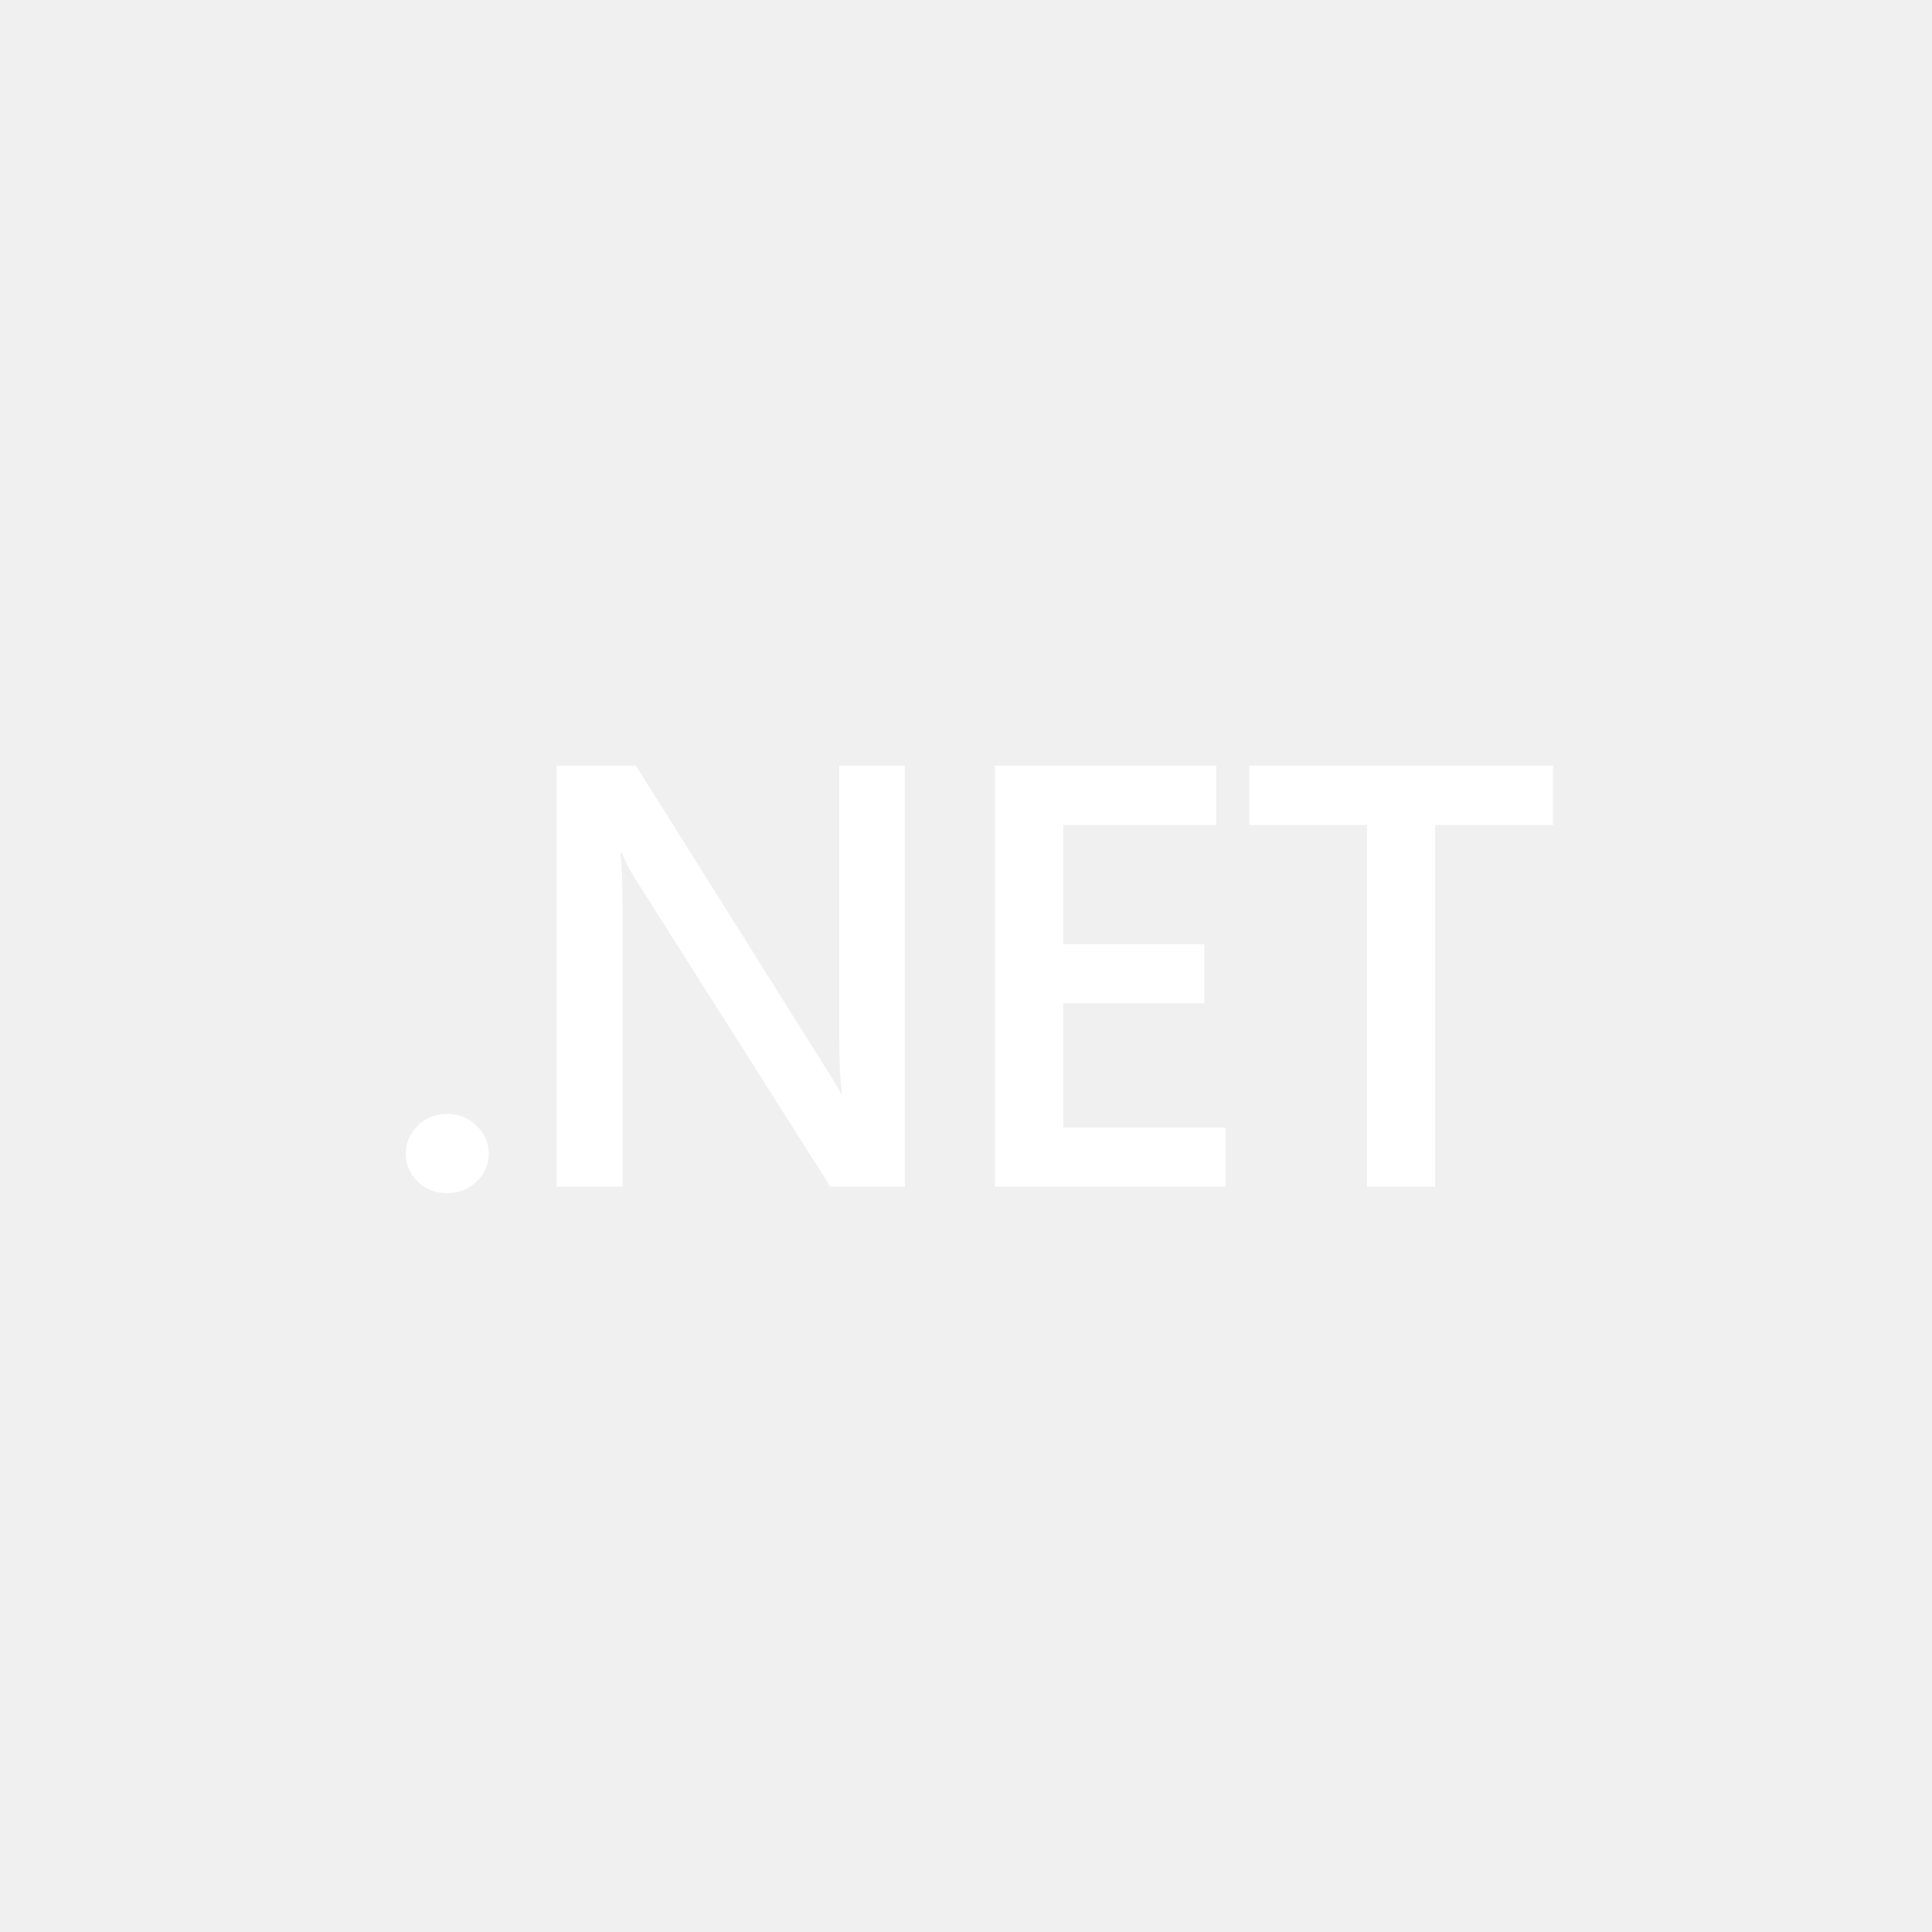
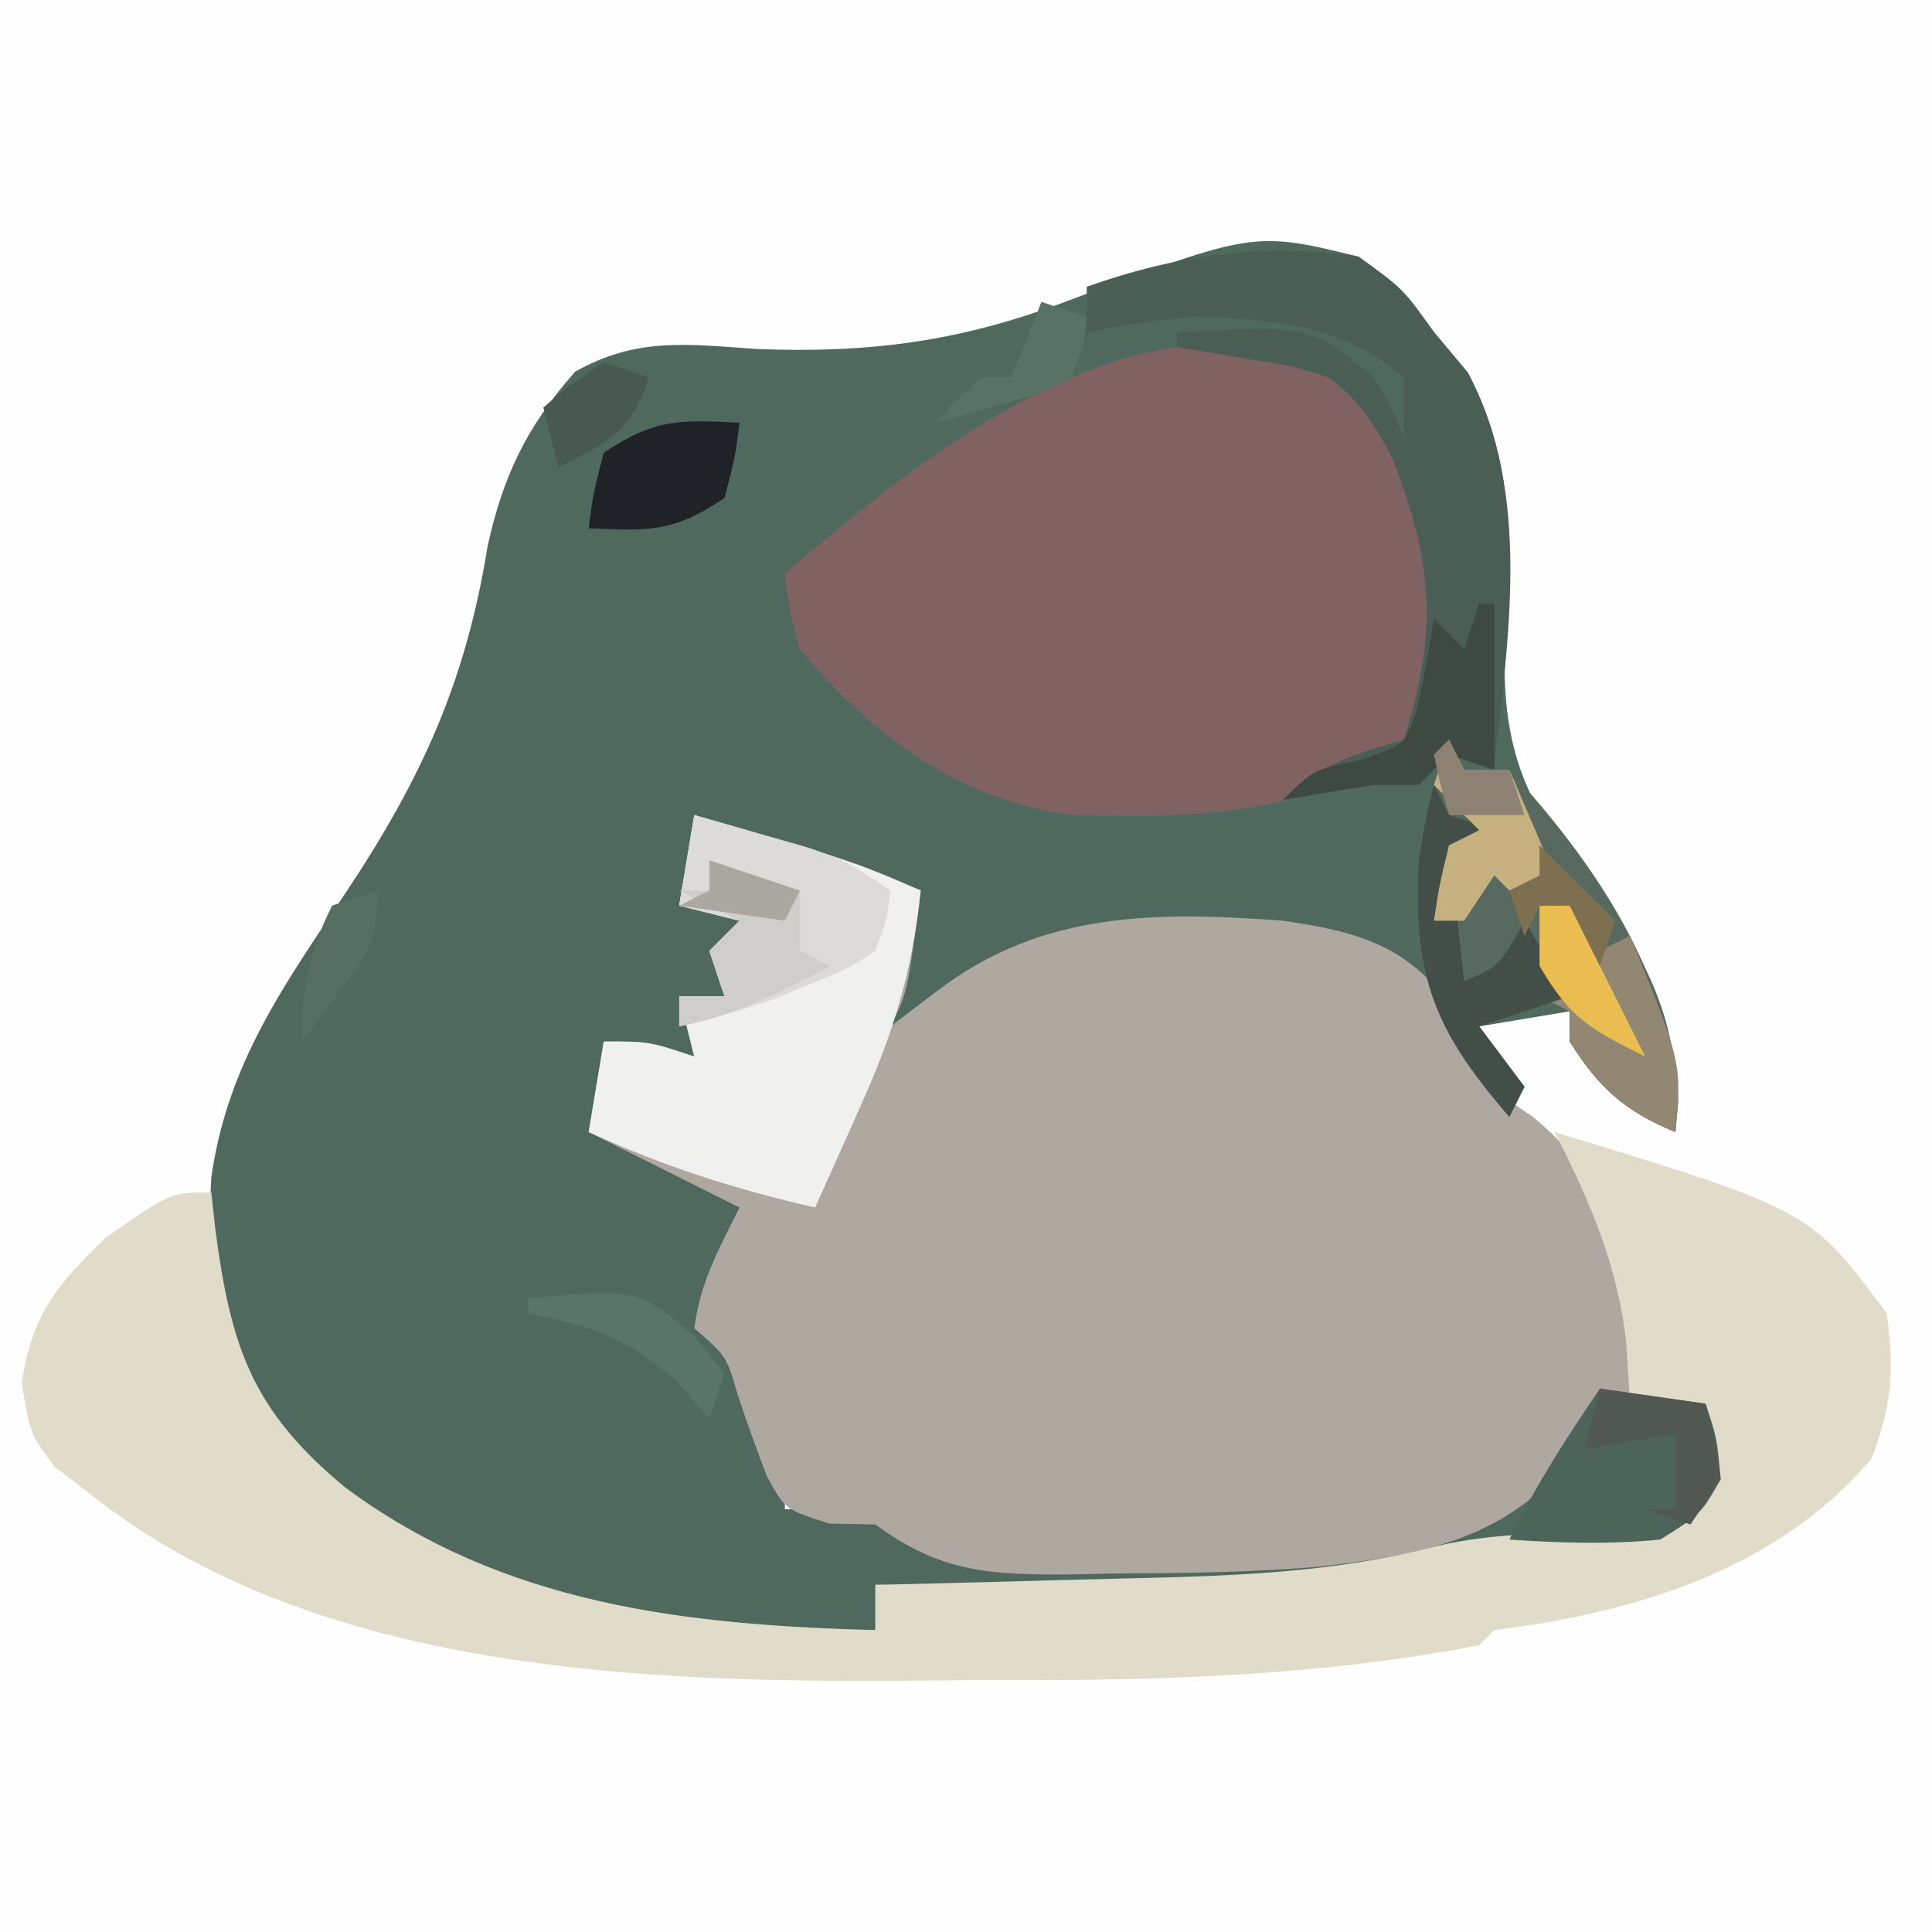
- <svg xmlns="http://www.w3.org/2000/svg" width="456" height="456" viewBox="0 0 456 456" version="1.1" xml:space="preserve" style="fill-rule:evenodd;clip-rule:evenodd;stroke-linejoin:round;stroke-miterlimit:2;">
-   <path d="m 105.5,281.609 c -2.703,0 -5.001,-0.9 -6.893,-2.702 -1.892,-1.848 -2.838,-4.042 -2.838,-6.582 0,-2.587 0.946,-4.804 2.838,-6.652 1.892,-1.848 4.19,-2.772 6.893,-2.772 2.748,0 5.068,0.924 6.96,2.772 1.937,1.848 2.906,4.064 2.906,6.652 0,2.54 -0.968,4.734 -2.906,6.582 -1.892,1.802 -4.212,2.702 -6.96,2.702 z" style="fill:#ffffff;fill-rule:nonzero;stroke-width:0.838" />
-   <path d="M 213.561,280.084 H 195.99 L 149.7,207.054 c -1.171,-1.848 -2.14,-3.765 -2.906,-5.751 h -0.406 c 0.361,2.125 0.541,6.675 0.541,13.65 v 65.132 h -15.543 v -99.36 h 18.719 l 44.737,71.298 c 1.892,2.957 3.109,4.989 3.649,6.098 h 0.27 c -0.45,-2.632 -0.676,-7.09 -0.676,-13.373 v -64.023 h 15.476 z" style="fill:#ffffff;fill-rule:nonzero;stroke-width:0.838" />
-   <path d="m 289.251,280.084 h -54.401 v -99.36 h 52.238 v 13.997 h -36.154 v 28.131 h 33.316 v 13.927 h -33.316 v 29.378 h 38.316 z" style="fill:#ffffff;fill-rule:nonzero;stroke-width:0.838" />
-   <path d="M 366.565,194.721 H 338.722 v 85.363 h -16.084 v -85.363 h -27.775 v -13.997 h 71.701 z" style="fill:#ffffff;fill-rule:nonzero;stroke-width:0.838" />
+ <svg xmlns="http://www.w3.org/2000/svg" version="1.1" width="128" height="128">
+   <path d="M0 0 C42.24 0 84.48 0 128 0 C128 42.24 128 84.48 128 128 C85.76 128 43.52 128 0 128 C0 85.76 0 43.52 0 0 Z " fill="#FEFEFE" transform="translate(0,0)" />
+   <path d="M0 0 C2.938 2.125 2.938 2.125 5 5 C5.742 5.887 6.485 6.774 7.25 7.688 C10.048 12.983 10.203 18.225 9.77 24.148 C9.253 32.354 10.814 36.167 16.02 42.496 C19.642 47.076 21.556 52.074 21 58 C17.644 56.611 15.927 55.083 14 52 C14 51.34 14 50.68 14 50 C12.02 50.33 10.04 50.66 8 51 C8.99 52.32 9.98 53.64 11 55 C10.505 55.99 10.505 55.99 10 57 C5.131 51.362 5.131 51.362 4.188 48.75 C2.487 46.244 0.411 45.895 -2.461 45.32 C-11.589 44.169 -18.916 44.452 -27 49 C-28.32 49.66 -29.64 50.32 -31 51 C-30.34 48.03 -29.68 45.06 -29 42 C-29.664 41.807 -30.328 41.613 -31.012 41.414 C-39.782 38.828 -39.782 38.828 -44 37 C-44.33 38.98 -44.66 40.96 -45 43 C-43.35 43.33 -41.7 43.66 -40 44 C-40.66 45.65 -41.32 47.3 -42 49 C-42.99 49 -43.98 49 -45 49 C-44.67 50.32 -44.34 51.64 -44 53 C-45.65 52.67 -47.3 52.34 -49 52 C-49.33 53.98 -49.66 55.96 -50 58 C-45.05 59.98 -45.05 59.98 -40 62 C-40.773 63.361 -40.773 63.361 -41.562 64.75 C-43.112 68.253 -43.166 68.615 -42 72 C-41 74.353 -39.921 76.66 -38.84 78.977 C-38 81 -38 81 -38 83 C-37.113 82.938 -36.226 82.876 -35.312 82.812 C-32 83 -32 83 -29.957 84.492 C-25.507 86.761 -21.296 86.403 -16.375 86.312 C-15.388 86.302 -14.401 86.291 -13.385 86.281 C-0.059 86.093 -0.059 86.093 12 81 C14.367 77.952 14.367 77.952 16 75 C18.31 75.33 20.62 75.66 23 76 C23.75 78.25 23.75 78.25 24 81 C21.861 83.855 20.623 84.885 17.082 85.539 C16.003 85.567 14.924 85.596 13.812 85.625 C10.05 85.743 6.67 86.048 3.047 87.016 C-3.718 88.61 -10.659 88.211 -17.562 88.125 C-18.967 88.115 -20.371 88.106 -21.775 88.098 C-25.184 88.074 -28.592 88.041 -32 88 C-32 88.99 -32 89.98 -32 91 C-47.188 91.756 -59.274 89.512 -71 79 C-76.159 73.105 -76.408 68.564 -76 61 C-74.92 53.443 -71.186 48.274 -67 42 C-62.045 34.532 -59.135 28.125 -57.703 19.227 C-56.679 14.529 -55.08 11.217 -51.887 7.617 C-47.762 5.306 -44.43 5.814 -39.812 6.125 C-32.377 6.409 -26.403 5.622 -19.438 3 C-6.924 -1.687 -6.924 -1.687 0 0 Z " fill="#4F695F" transform="translate(90,17)" />
+   <path d="M0 0 C10.558 3.075 10.558 3.075 15 5 C14.125 11.75 14.125 11.75 13 14 C14.547 12.824 14.547 12.824 16.125 11.625 C23.073 6.345 30.618 6.388 39 7 C43.269 7.631 46.695 8.382 49.484 11.84 C50.325 13.233 51.127 14.651 51.887 16.09 C52.982 18.241 52.982 18.241 55.562 20 C58.979 22.804 60.694 25.789 62 30 C62.302 33.366 62.248 36.632 62 40 C61.34 40 60.68 40 60 40 C58.948 41.392 58.948 41.392 57.875 42.812 C53.613 48.112 47.854 49.048 41.335 49.802 C36.831 50.184 32.331 50.226 27.812 50.25 C26.841 50.271 25.87 50.291 24.869 50.312 C19.639 50.341 16.343 50.207 12 47 C10.484 46.969 10.484 46.969 8.938 46.938 C6 46 6 46 4.801 43.789 C4.108 41.992 3.46 40.177 2.859 38.348 C2.133 35.852 2.133 35.852 0 34 C0.414 30.897 1.561 28.877 3 26 C-0.3 24.35 -3.6 22.7 -7 21 C-6.67 19.02 -6.34 17.04 -6 15 C-3 15 -3 15 0 16 C-0.33 14.68 -0.66 13.36 -1 12 C-0.01 12 0.98 12 2 12 C1.67 11.01 1.34 10.02 1 9 C1.66 8.34 2.32 7.68 3 7 C1.68 6.67 0.36 6.34 -1 6 C-0.67 4.02 -0.34 2.04 0 0 Z " fill="#AFA8A0" transform="translate(46,54)" />
+   <path d="M0 0 C16.916 5.169 16.916 5.169 22 12 C22.533 15.728 22.337 18.115 21 21.625 C14.784 29.006 5.249 31.867 -4 33 C-4.33 33.33 -4.66 33.66 -5 34 C-15.525 36.042 -26.063 36.344 -36.75 36.316 C-39.234 36.313 -41.716 36.336 -44.199 36.361 C-61.802 36.431 -82.618 35.431 -97 24 C-97.784 23.402 -98.567 22.804 -99.375 22.188 C-101 20 -101 20 -101.562 16.625 C-100.849 12.025 -99.302 10.228 -96 7 C-91.7 4 -91.7 4 -89 4 C-88.914 4.797 -88.827 5.593 -88.738 6.414 C-87.705 14.206 -86.339 18.413 -80.129 23.547 C-69.638 31.324 -57.645 32.65 -45 33 C-45 32.01 -45 31.02 -45 30 C-44.138 29.98 -43.277 29.96 -42.389 29.94 C-39.151 29.861 -35.914 29.775 -32.677 29.683 C-31.284 29.645 -29.89 29.61 -28.496 29.578 C-21.488 29.417 -14.707 29.224 -7.889 27.45 C-3.945 26.51 0.144 26.589 4.18 26.441 C6.982 26.209 6.982 26.209 8.883 24.715 C10.364 22.783 10.364 22.783 10 19 C8.35 18.67 6.7 18.34 5 18 C4.918 16.701 4.835 15.401 4.75 14.062 C4.197 8.859 2.353 4.63 0 0 Z " fill="#E1DBC9" transform="translate(103,75)" />
+   <path d="M0 0 C4.808 3.898 7.075 8.58 8.176 14.566 C8.413 18.567 7.623 21.591 5.312 24.875 C-0.512 30.137 -9.267 30.063 -16.688 29.875 C-24.094 28.913 -29.999 24.59 -34.688 18.875 C-35.438 16.117 -35.438 16.117 -35.688 13.875 C-26.702 6.17 -12.613 -5.28 0 0 Z " fill="#806262" transform="translate(87.6875,24.125)" />
+   <path d="M0 0 C10.558 3.075 10.558 3.075 15 5 C14.458 10.33 13.153 14.579 10.938 19.438 C10.656 20.074 10.374 20.71 10.084 21.365 C9.397 22.914 8.7 24.457 8 26 C2.678 24.786 -2.039 23.274 -7 21 C-6.67 19.02 -6.34 17.04 -6 15 C-3 15 -3 15 0 16 C-0.33 14.68 -0.66 13.36 -1 12 C-0.01 12 0.98 12 2 12 C1.67 11.01 1.34 10.02 1 9 C1.66 8.34 2.32 7.68 3 7 C1.68 6.67 0.36 6.34 -1 6 C-0.67 4.02 -0.34 2.04 0 0 Z " fill="#F0F0EF" transform="translate(46,54)" />
+   <path d="M0 0 C2.938 2.125 2.938 2.125 5 5 C5.742 5.887 6.485 6.774 7.25 7.688 C11.531 15.791 9.898 25.184 9 34 C7.515 33.505 7.515 33.505 6 33 C5.34 33.66 4.68 34.32 4 35 C3.01 35 2.02 35 1 35 C-1.003 35.314 -3.004 35.645 -5 36 C-2.537 33.537 -0.293 33.002 3 32 C5.271 24.925 4.967 20.244 2.238 13.348 C0.999 10.999 0.119 9.587 -2 8 C-4.494 7.212 -4.494 7.212 -7.188 6.812 C-8.089 6.654 -8.99 6.495 -9.918 6.332 C-10.605 6.222 -11.292 6.113 -12 6 C-12 5.67 -12 5.34 -12 5 C-3.187 4.552 -3.187 4.552 1 8 C2.312 10.188 2.312 10.188 3 12 C3 10.68 3 9.36 3 8 C-1.057 4.467 -5.813 4.115 -11 4 C-13.395 4.188 -15.635 4.547 -18 5 C-18 4.01 -18 3.02 -18 2 C-12.08 -0.105 -6.264 -0.942 0 0 Z " fill="#4B5E56" transform="translate(90,17)" />
+   <path d="M0 0 C0.33 0.66 0.66 1.32 1 2 C1.99 2 2.98 2 4 2 C9.628 8.172 14.655 15.475 15.188 24 C15.095 24.99 15.095 24.99 15 26 C11.644 24.611 9.927 23.083 8 20 C8 19.34 8 18.68 8 18 C7.34 17.67 6.68 17.34 6 17 C6 16.34 6 15.68 6 15 C5.67 14.34 5.34 13.68 5 13 C3.68 14.32 2.36 15.64 1 17 C-0.755 14.315 -1.006 13.08 -0.75 9.812 C-0.502 8.884 -0.255 7.956 0 7 C0.66 6.67 1.32 6.34 2 6 C1.01 5.01 0.02 4.02 -1 3 C-0.67 2.01 -0.34 1.02 0 0 Z " fill="#586A60" transform="translate(96,49)" />
+   <path d="M0 0 C1.606 0.452 3.21 0.912 4.812 1.375 C6.152 1.758 6.152 1.758 7.52 2.148 C10 3 10 3 13 5 C12.77 6.863 12.77 6.863 12 9 C10.074 10.23 10.074 10.23 7.688 11.188 C6.908 11.511 6.128 11.835 5.324 12.168 C3.228 12.918 1.17 13.508 -1 14 C-1 13.34 -1 12.68 -1 12 C-0.01 12 0.98 12 2 12 C1.67 11.01 1.34 10.02 1 9 C1.66 8.34 2.32 7.68 3 7 C1.68 6.67 0.36 6.34 -1 6 C-0.67 4.02 -0.34 2.04 0 0 Z " fill="#DDDBD8" transform="translate(46,54)" />
+   <path d="M0 0 C2.31 0.33 4.62 0.66 7 1 C7.75 3.25 7.75 3.25 8 6 C6.688 8.312 6.688 8.312 4 10 C0.64 10.331 -2.635 10.231 -6 10 C-4.286 6.448 -2.223 3.26 0 0 Z " fill="#4C6459" transform="translate(106,92)" />
+   <path d="M0 0 C0.66 0 1.32 0 2 0 C2.66 0.99 3.32 1.98 4 3 C4.66 2.67 5.32 2.34 6 2 C9.429 10.429 9.429 10.429 9 15 C5.644 13.611 3.927 12.083 2 9 C2 8.34 2 7.68 2 7 C1.34 6.67 0.68 6.34 0 6 C0 4 0 2 0 0 Z " fill="#928773" transform="translate(102,60)" />
+   <path d="M0 0 C0.33 0.66 0.66 1.32 1 2 C1.99 2.33 2.98 2.66 4 3 C3.01 3.33 2.02 3.66 1 4 C1.33 6.97 1.66 9.94 2 13 C4.331 12.041 4.331 12.041 6 9 C6.99 10.65 7.98 12.3 9 14 C7.02 14.66 5.04 15.32 3 16 C3.99 17.32 4.98 18.64 6 20 C5.67 20.66 5.34 21.32 5 22 C0.038 16.274 -1.393 12.767 -1 5 C-0.5 2 -0.5 2 0 0 Z " fill="#424E47" transform="translate(95,52)" />
+   <path d="M0 0 C-0.312 2.375 -0.312 2.375 -1 5 C-4.435 7.29 -5.985 7.178 -10 7 C-9.688 4.625 -9.688 4.625 -9 2 C-5.565 -0.29 -4.015 -0.178 0 0 Z " fill="#1F2226" transform="translate(49,28)" />
+   <path d="M0 0 C0.33 0 0.66 0 1 0 C1 3.63 1 7.26 1 11 C0.01 10.67 -0.98 10.34 -2 10 C-2.66 10.66 -3.32 11.32 -4 12 C-4.99 12 -5.98 12 -7 12 C-9.003 12.314 -11.004 12.645 -13 13 C-11 11 -11 11 -8 10.375 C-4.906 9.359 -4.906 9.359 -4.164 7.094 C-3.676 5.084 -3.329 3.042 -3 1 C-2.34 1.66 -1.68 2.32 -1 3 C-0.67 2.01 -0.34 1.02 0 0 Z " fill="#3E4942" transform="translate(98,40)" />
+   <path d="M0 0 C0.33 0.66 0.66 1.32 1 2 C1.99 2 2.98 2 4 2 C4.99 4.31 5.98 6.62 7 9 C6.01 9.33 5.02 9.66 4 10 C3.67 9.67 3.34 9.34 3 9 C2.01 10.485 2.01 10.485 1 12 C0.34 12 -0.32 12 -1 12 C-0.625 9.562 -0.625 9.562 0 7 C0.66 6.67 1.32 6.34 2 6 C1.01 5.01 0.02 4.02 -1 3 C-0.67 2.01 -0.34 1.02 0 0 Z " fill="#C6B080" transform="translate(96,49)" />
+   <path d="M0 0 C1.98 0.66 3.96 1.32 6 2 C6 3.32 6 4.64 6 6 C6.66 6.33 7.32 6.66 8 7 C4.705 8.723 1.669 10.294 -2 11 C-2 10.34 -2 9.68 -2 9 C-1.01 9 -0.02 9 1 9 C0.67 8.01 0.34 7.02 0 6 C0.66 5.34 1.32 4.68 2 4 C0.68 3.34 -0.64 2.68 -2 2 C-1.34 2 -0.68 2 0 2 C0 1.34 0 0.68 0 0 Z " fill="#D0CECA" transform="translate(47,57)" />
+   <path d="M0 0 C2.31 0.33 4.62 0.66 7 1 C7.625 3.312 7.625 3.312 8 6 C7.01 7.485 7.01 7.485 6 9 C5.01 8.67 4.02 8.34 3 8 C3.66 8 4.32 8 5 8 C5 6.35 5 4.7 5 3 C3.02 3.33 1.04 3.66 -1 4 C-0.67 2.68 -0.34 1.36 0 0 Z " fill="#505851" transform="translate(106,92)" />
+   <path d="M0 0 C7.262 -0.615 7.262 -0.615 11 2.5 C11.66 3.325 12.32 4.15 13 5 C12.67 5.99 12.34 6.98 12 8 C11.319 7.216 10.639 6.433 9.938 5.625 C6.487 2.541 4.434 1.956 0 1 C0 0.67 0 0.34 0 0 Z " fill="#597567" transform="translate(35,86)" />
+   <path d="M0 0 C0.66 0 1.32 0 2 0 C3.65 3.3 5.3 6.6 7 10 C3.24 8.12 2.031 7.453 0 4 C0 2.68 0 1.36 0 0 Z " fill="#EABD51" transform="translate(102,60)" />
+   <path d="M0 0 C0.99 0.33 1.98 0.66 3 1 C2.785 2.891 2.785 2.891 2 5 C-0.066 6.047 -0.066 6.047 -2.562 6.75 C-3.802 7.114 -3.802 7.114 -5.066 7.484 C-6.024 7.74 -6.024 7.74 -7 8 C-5.625 6.5 -5.625 6.5 -4 5 C-3.34 5 -2.68 5 -2 5 C-1.34 3.35 -0.68 1.7 0 0 Z " fill="#597266" transform="translate(69,20)" />
+   <path d="M0 0 C0.99 0.33 1.98 0.66 3 1 C1.755 4.736 0.366 5.188 -3 7 C-3.33 5.68 -3.66 4.36 -4 3 C-2.188 1.438 -2.188 1.438 0 0 Z " fill="#475951" transform="translate(40,24)" />
+   <path d="M0 0 C0 3.396 -0.522 4.066 -2.5 6.688 C-2.964 7.31 -3.428 7.933 -3.906 8.574 C-4.267 9.045 -4.628 9.515 -5 10 C-5 6.58 -4.527 4.055 -3 1 C-2.01 0.67 -1.02 0.34 0 0 Z " fill="#576F63" transform="translate(25,59)" />
+   <path d="M0 0 C1.65 1.65 3.3 3.3 5 5 C4.67 5.99 4.34 6.98 4 8 C3.34 6.68 2.68 5.36 2 4 C1.34 4 0.68 4 0 4 C-0.33 4.66 -0.66 5.32 -1 6 C-1.33 5.01 -1.66 4.02 -2 3 C-1.34 2.67 -0.68 2.34 0 2 C0 1.34 0 0.68 0 0 Z " fill="#7E6F50" transform="translate(102,56)" />
+   <path d="M0 0 C1.98 0.66 3.96 1.32 6 2 C5.67 2.66 5.34 3.32 5 4 C2.69 3.67 0.38 3.34 -2 3 C-1.34 2.67 -0.68 2.34 0 2 C0 1.34 0 0.68 0 0 Z " fill="#ABA7A1" transform="translate(47,57)" />
+   <path d="M0 0 C0.33 0.66 0.66 1.32 1 2 C1.99 2 2.98 2 4 2 C4.33 2.99 4.66 3.98 5 5 C3.35 5 1.7 5 0 5 C-0.562 3.062 -0.562 3.062 -1 1 C-0.67 0.67 -0.34 0.34 0 0 Z " fill="#8C8173" transform="translate(96,49)" />
</svg>
